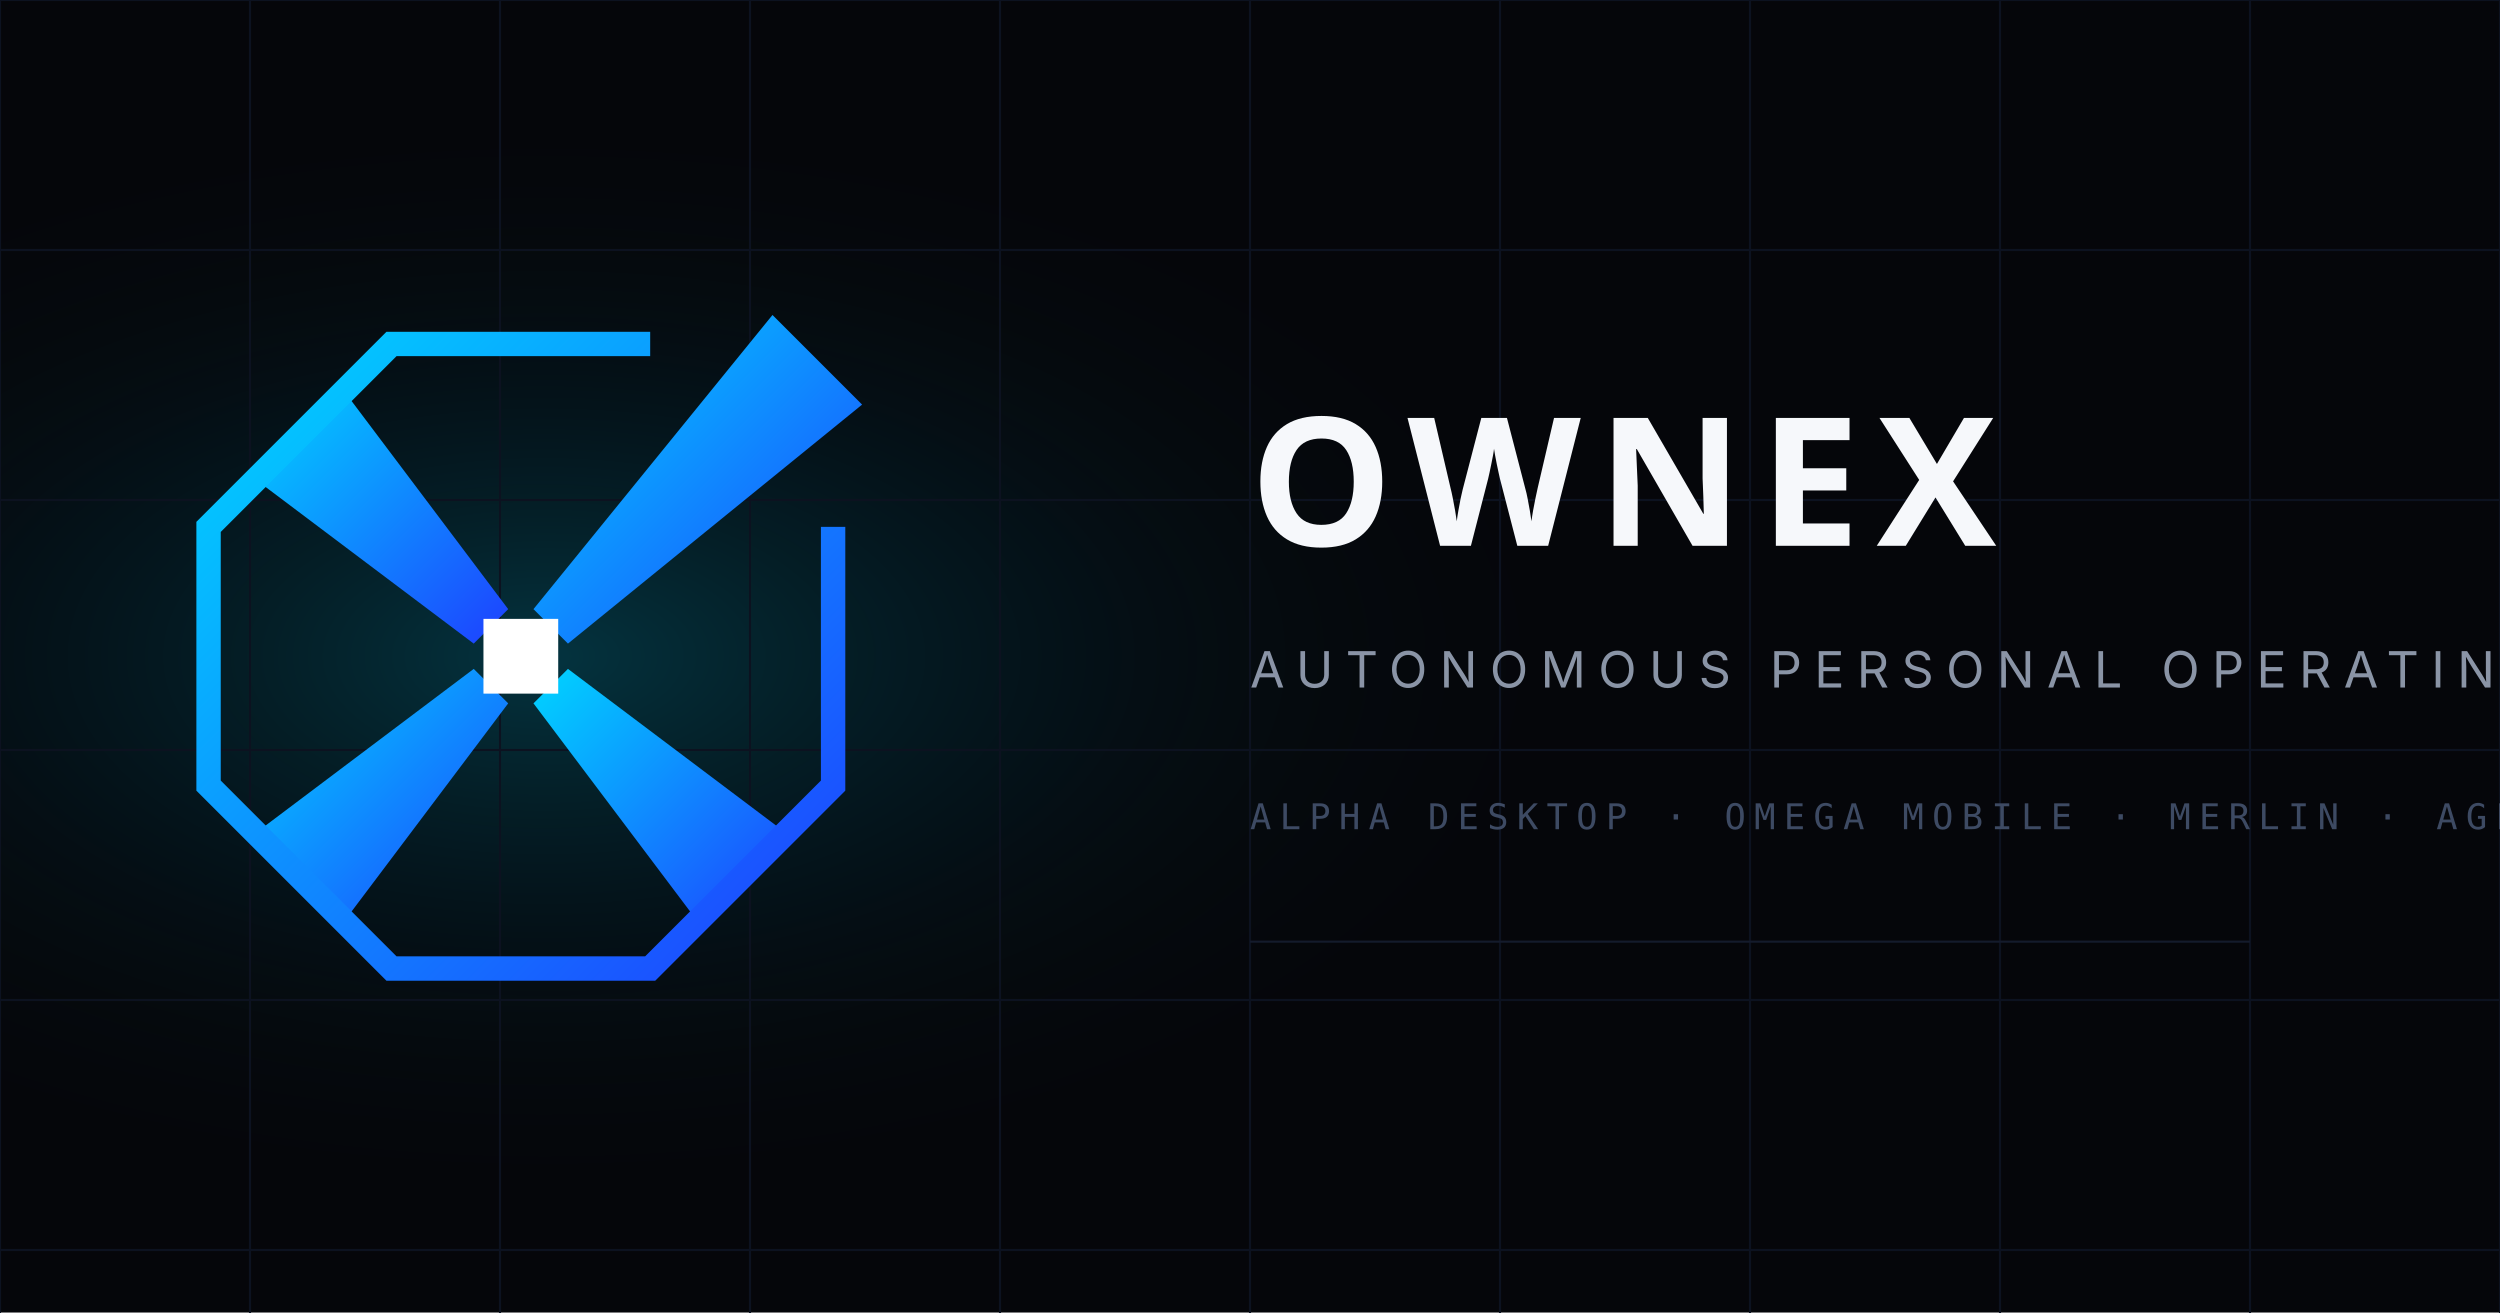
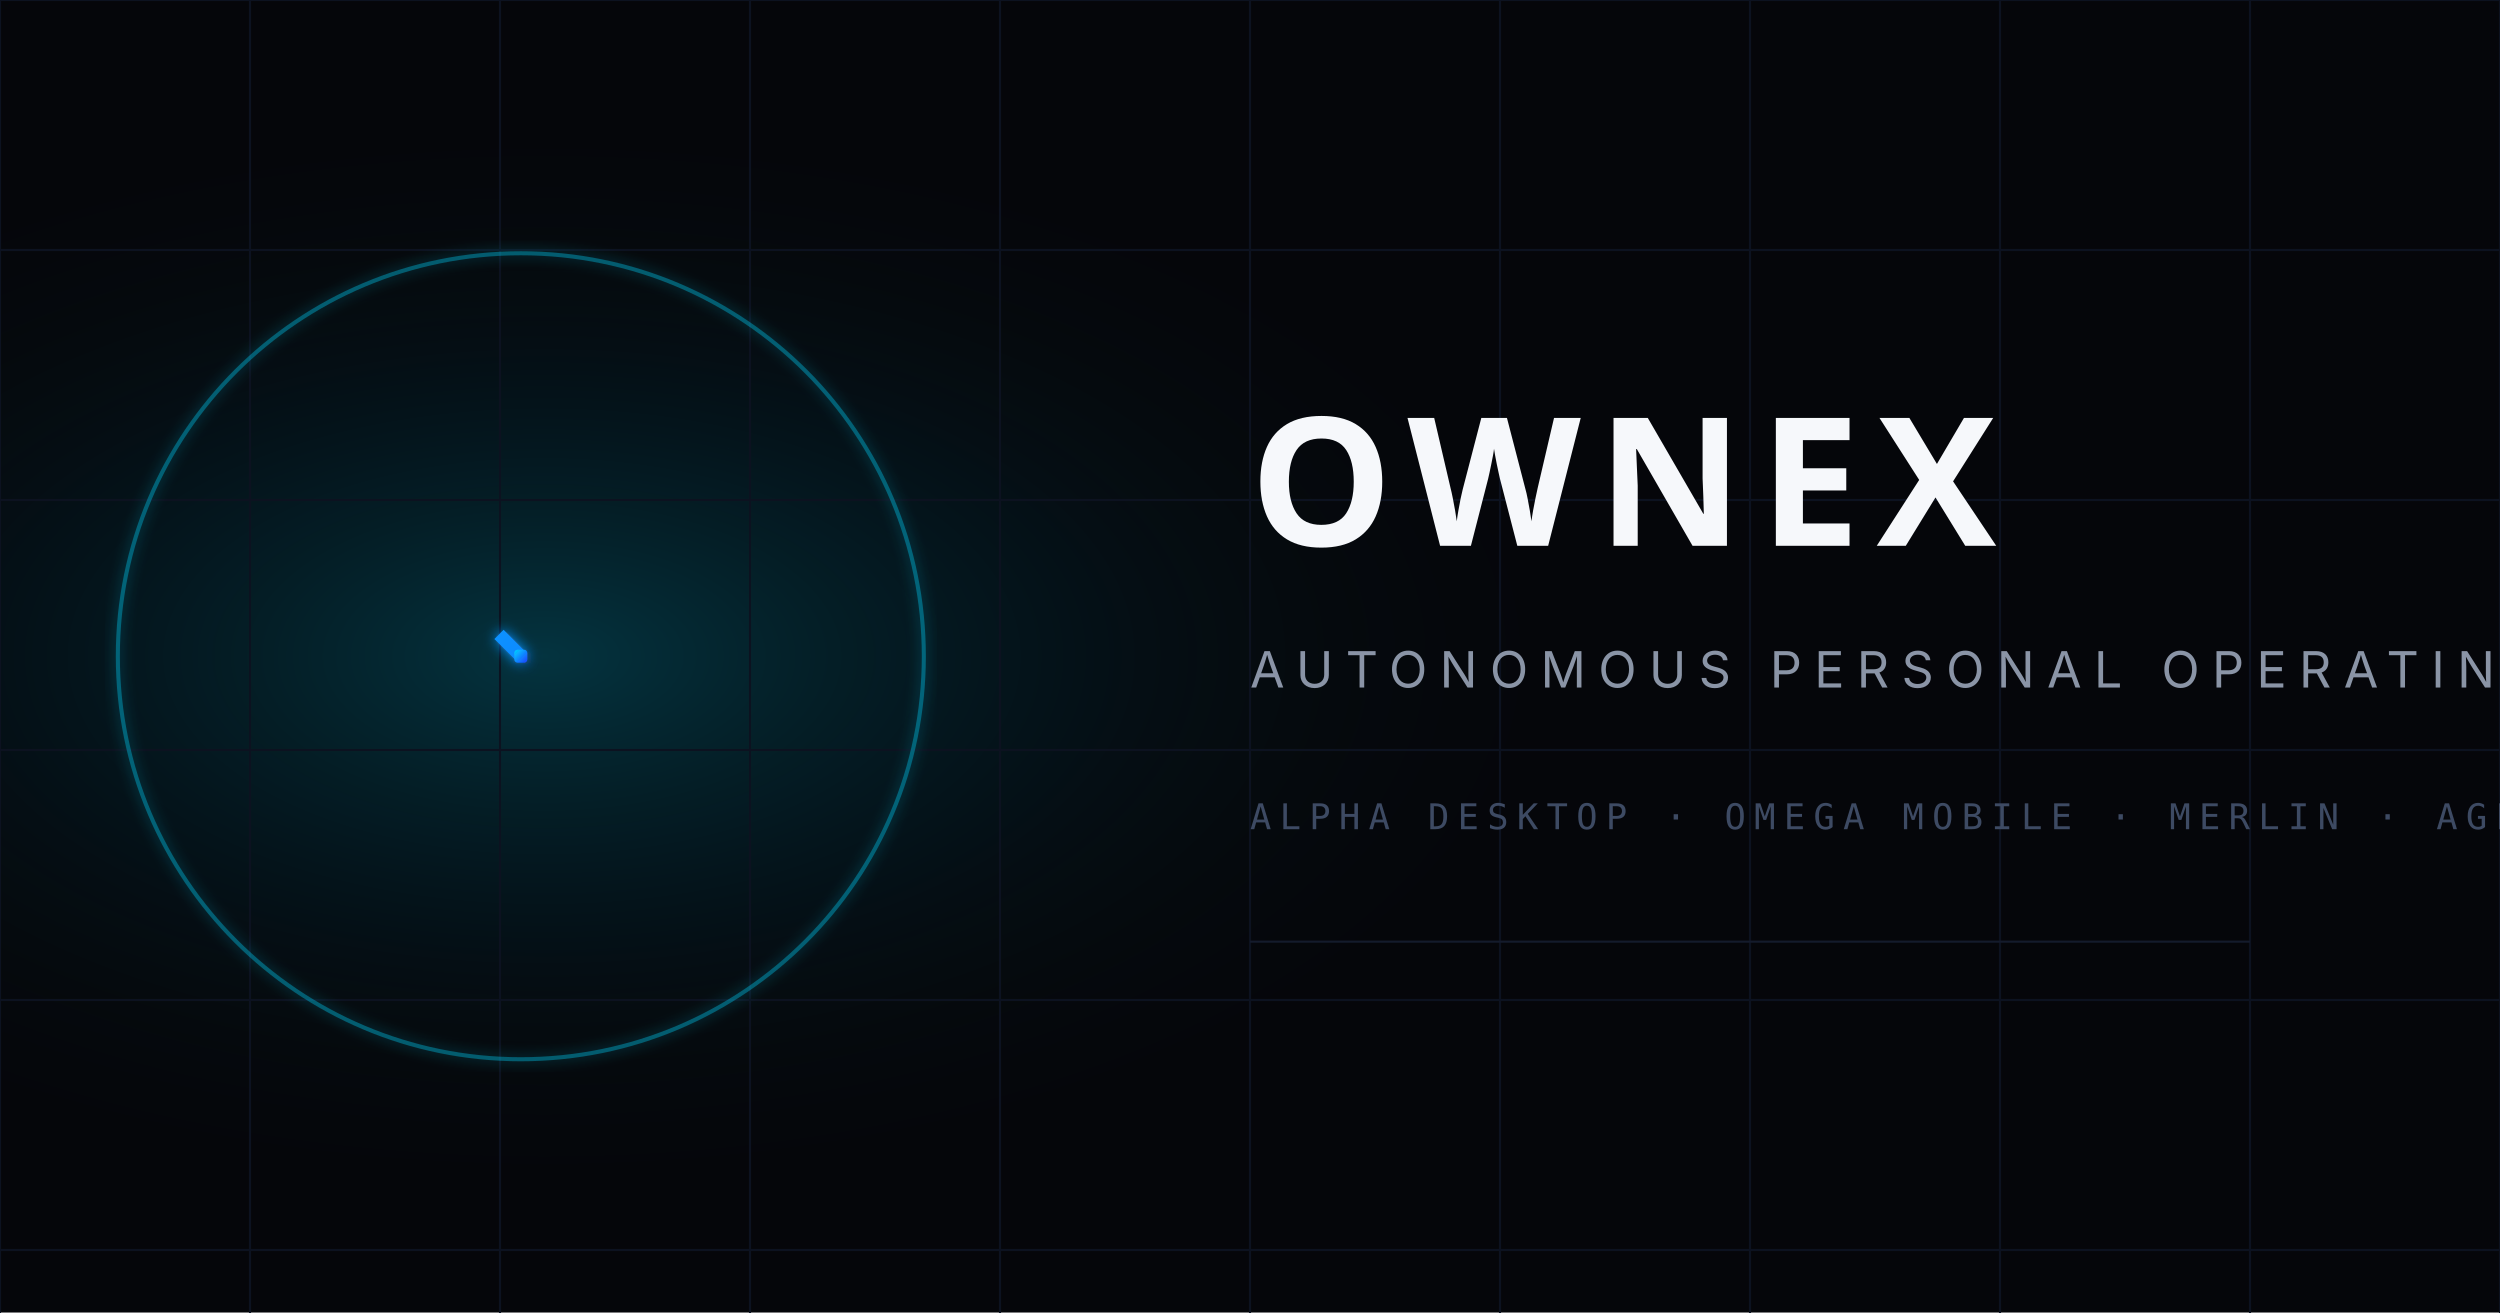
<svg xmlns="http://www.w3.org/2000/svg" viewBox="0 0 1200 630">
  <defs>
    <radialGradient id="ogGlow" cx="22%" cy="50%" r="42%">
      <stop offset="0%" stop-color="#00D5FF" stop-opacity="0.22" />
      <stop offset="100%" stop-color="#05060A" stop-opacity="0" />
    </radialGradient>
  </defs>
  <rect width="1200" height="630" fill="#05060A" />
  <rect width="1200" height="630" fill="url(#ogGlow)" />
  <line x1="0" y1="0" x2="0" y2="1260" stroke="#0C1220" stroke-width="1" />
  <line x1="120" y1="0" x2="120" y2="1260" stroke="#0C1220" stroke-width="1" />
  <line x1="240" y1="0" x2="240" y2="1260" stroke="#0C1220" stroke-width="1" />
  <line x1="360" y1="0" x2="360" y2="1260" stroke="#0C1220" stroke-width="1" />
  <line x1="480" y1="0" x2="480" y2="1260" stroke="#0C1220" stroke-width="1" />
  <line x1="600" y1="0" x2="600" y2="1260" stroke="#0C1220" stroke-width="1" />
  <line x1="720" y1="0" x2="720" y2="1260" stroke="#0C1220" stroke-width="1" />
  <line x1="840" y1="0" x2="840" y2="1260" stroke="#0C1220" stroke-width="1" />
  <line x1="960" y1="0" x2="960" y2="1260" stroke="#0C1220" stroke-width="1" />
  <line x1="1080" y1="0" x2="1080" y2="1260" stroke="#0C1220" stroke-width="1" />
  <line x1="1200" y1="0" x2="1200" y2="1260" stroke="#0C1220" stroke-width="1" />
  <line x1="1320" y1="0" x2="1320" y2="1260" stroke="#0C1220" stroke-width="1" />
  <line x1="1440" y1="0" x2="1440" y2="1260" stroke="#0C1220" stroke-width="1" />
  <line x1="1560" y1="0" x2="1560" y2="1260" stroke="#0C1220" stroke-width="1" />
  <line x1="1680" y1="0" x2="1680" y2="1260" stroke="#0C1220" stroke-width="1" />
  <line x1="1800" y1="0" x2="1800" y2="1260" stroke="#0C1220" stroke-width="1" />
  <line x1="1920" y1="0" x2="1920" y2="1260" stroke="#0C1220" stroke-width="1" />
  <line x1="2040" y1="0" x2="2040" y2="1260" stroke="#0C1220" stroke-width="1" />
  <line x1="2160" y1="0" x2="2160" y2="1260" stroke="#0C1220" stroke-width="1" />
  <line x1="2280" y1="0" x2="2280" y2="1260" stroke="#0C1220" stroke-width="1" />
  <line x1="2400" y1="0" x2="2400" y2="1260" stroke="#0C1220" stroke-width="1" />
  <line x1="0" y1="0" x2="2400" y2="0" stroke="#0C1220" stroke-width="1" />
  <line x1="0" y1="120" x2="2400" y2="120" stroke="#0C1220" stroke-width="1" />
  <line x1="0" y1="240" x2="2400" y2="240" stroke="#0C1220" stroke-width="1" />
  <line x1="0" y1="360" x2="2400" y2="360" stroke="#0C1220" stroke-width="1" />
  <line x1="0" y1="480" x2="2400" y2="480" stroke="#0C1220" stroke-width="1" />
  <line x1="0" y1="600" x2="2400" y2="600" stroke="#0C1220" stroke-width="1" />
  <line x1="0" y1="720" x2="2400" y2="720" stroke="#0C1220" stroke-width="1" />
  <line x1="0" y1="840" x2="2400" y2="840" stroke="#0C1220" stroke-width="1" />
  <line x1="0" y1="960" x2="2400" y2="960" stroke="#0C1220" stroke-width="1" />
  <line x1="0" y1="1080" x2="2400" y2="1080" stroke="#0C1220" stroke-width="1" />
  <line x1="0" y1="1200" x2="2400" y2="1200" stroke="#0C1220" stroke-width="1" />
  <g transform="translate(250, 315) scale(0.78)">
    <g transform="translate(-256,-256)">
      <svg viewBox="0 0 512 512" width="512" height="512">
        <defs>
-           <linearGradient id="ringGrad" x1="0%" y1="0%" x2="100%" y2="100%">
+           <linearGradient id="markGrad" x1="0%" y1="0%" x2="100%" y2="100%">
            <stop offset="0%" stop-color="#00D5FF" />
            <stop offset="100%" stop-color="#1E40FF" />
          </linearGradient>
-           <linearGradient id="rayGrad" x1="0%" y1="0%" x2="100%" y2="100%">
+           <linearGradient id="ringGrad" x1="0%" y1="0%" x2="100%" y2="100%">
            <stop offset="0%" stop-color="#00D5FF" />
-             <stop offset="100%" stop-color="#1E40FF" />
+             <stop offset="100%" stop-color="#1E40FF" stop-opacity="0.6" />
          </linearGradient>
+           <filter id="glow" x="-50%" y="-50%" width="200%" height="200%">
+             <feGaussianBlur stdDeviation="4" result="blur" />
+             <feMerge>
+               <feMergeNode in="blur" />
+               <feMergeNode in="SourceGraphic" />
+             </feMerge>
+           </filter>
        </defs>
        <g transform="scale(1.0)">
-           <g id="ownex-mark">
-             <polygon points="263.78,227.01 410.86,45.99 466.01,101.14 284.99,248.22" fill="url(#rayGrad)" fill-opacity="1" />
-             <polygon points="248.22,284.99 144.98,422.17 89.83,367.02 227.01,263.78" fill="url(#rayGrad)" fill-opacity="1" />
-             <polygon points="227.01,248.22 89.83,144.98 144.98,89.83 248.22,227.01" fill="url(#rayGrad)" fill-opacity="1" />
-             <polygon points="284.99,263.78 422.17,367.02 367.02,422.17 263.78,284.99" fill="url(#rayGrad)" fill-opacity="1" />
-             <path d="M 335.60 63.83 L 176.40 63.83 L 63.83 176.40 L 63.83 335.60 L 176.40 448.17 L 335.60 448.17 L 448.17 335.60 L 448.17 176.40" fill="none" stroke="url(#ringGrad)" stroke-width="15.0" stroke-linejoin="miter" />
-             <rect x="233.0" y="233.0" width="46.0" height="46.0" fill="#FFFFFF" />
+           <g id="ownex-mark" filter="url(#glow)">
+             <path d="M 410.9 101.1 L 384.0 128.0 L 258.8 253.2 L 245.4 239.7 L 239.7 245.4 L 253.2 258.8 L 128.0 384.0 L 101.1 410.9 Z" fill="url(#markGrad)" />
+             <path d="M 410.9 101.1 L 384.0 128.0 L 258.8 253.2 L 272.3 239.7 L 266.6 245.4 L 253.2 258.8 L 128.0 384.0 L 101.1 410.9 Z" fill="url(#markGrad)" />
+             <circle cx="256.0" cy="256.0" r="248" fill="none" stroke="#00D5FF" stroke-width="2.5" opacity="0.35" />
+             <rect x="252.0" y="252.0" width="8" height="8" rx="2" fill="url(#markGrad)" />
          </g>
        </g>
      </svg>
    </g>
  </g>
  <text x="600" y="262" font-family="Space Grotesk, sans-serif" font-weight="700" font-size="86" fill="#F6F8FB" letter-spacing="8">OWNEX</text>
  <text x="600" y="330" font-family="Inter, sans-serif" font-size="24" fill="#8A94A6" letter-spacing="6">
    AUTONOMOUS PERSONAL OPERATING SYSTEM</text>
  <text x="600" y="398" font-family="JetBrains Mono, monospace" font-size="17" fill="#3D4A63" letter-spacing="4">
    ALPHA DESKTOP · OMEGA MOBILE · MERLIN · AGENTS · EVOLUTION</text>
  <line x1="600" y1="452" x2="1080" y2="452" stroke="#141B2C" stroke-width="1" />
</svg>
